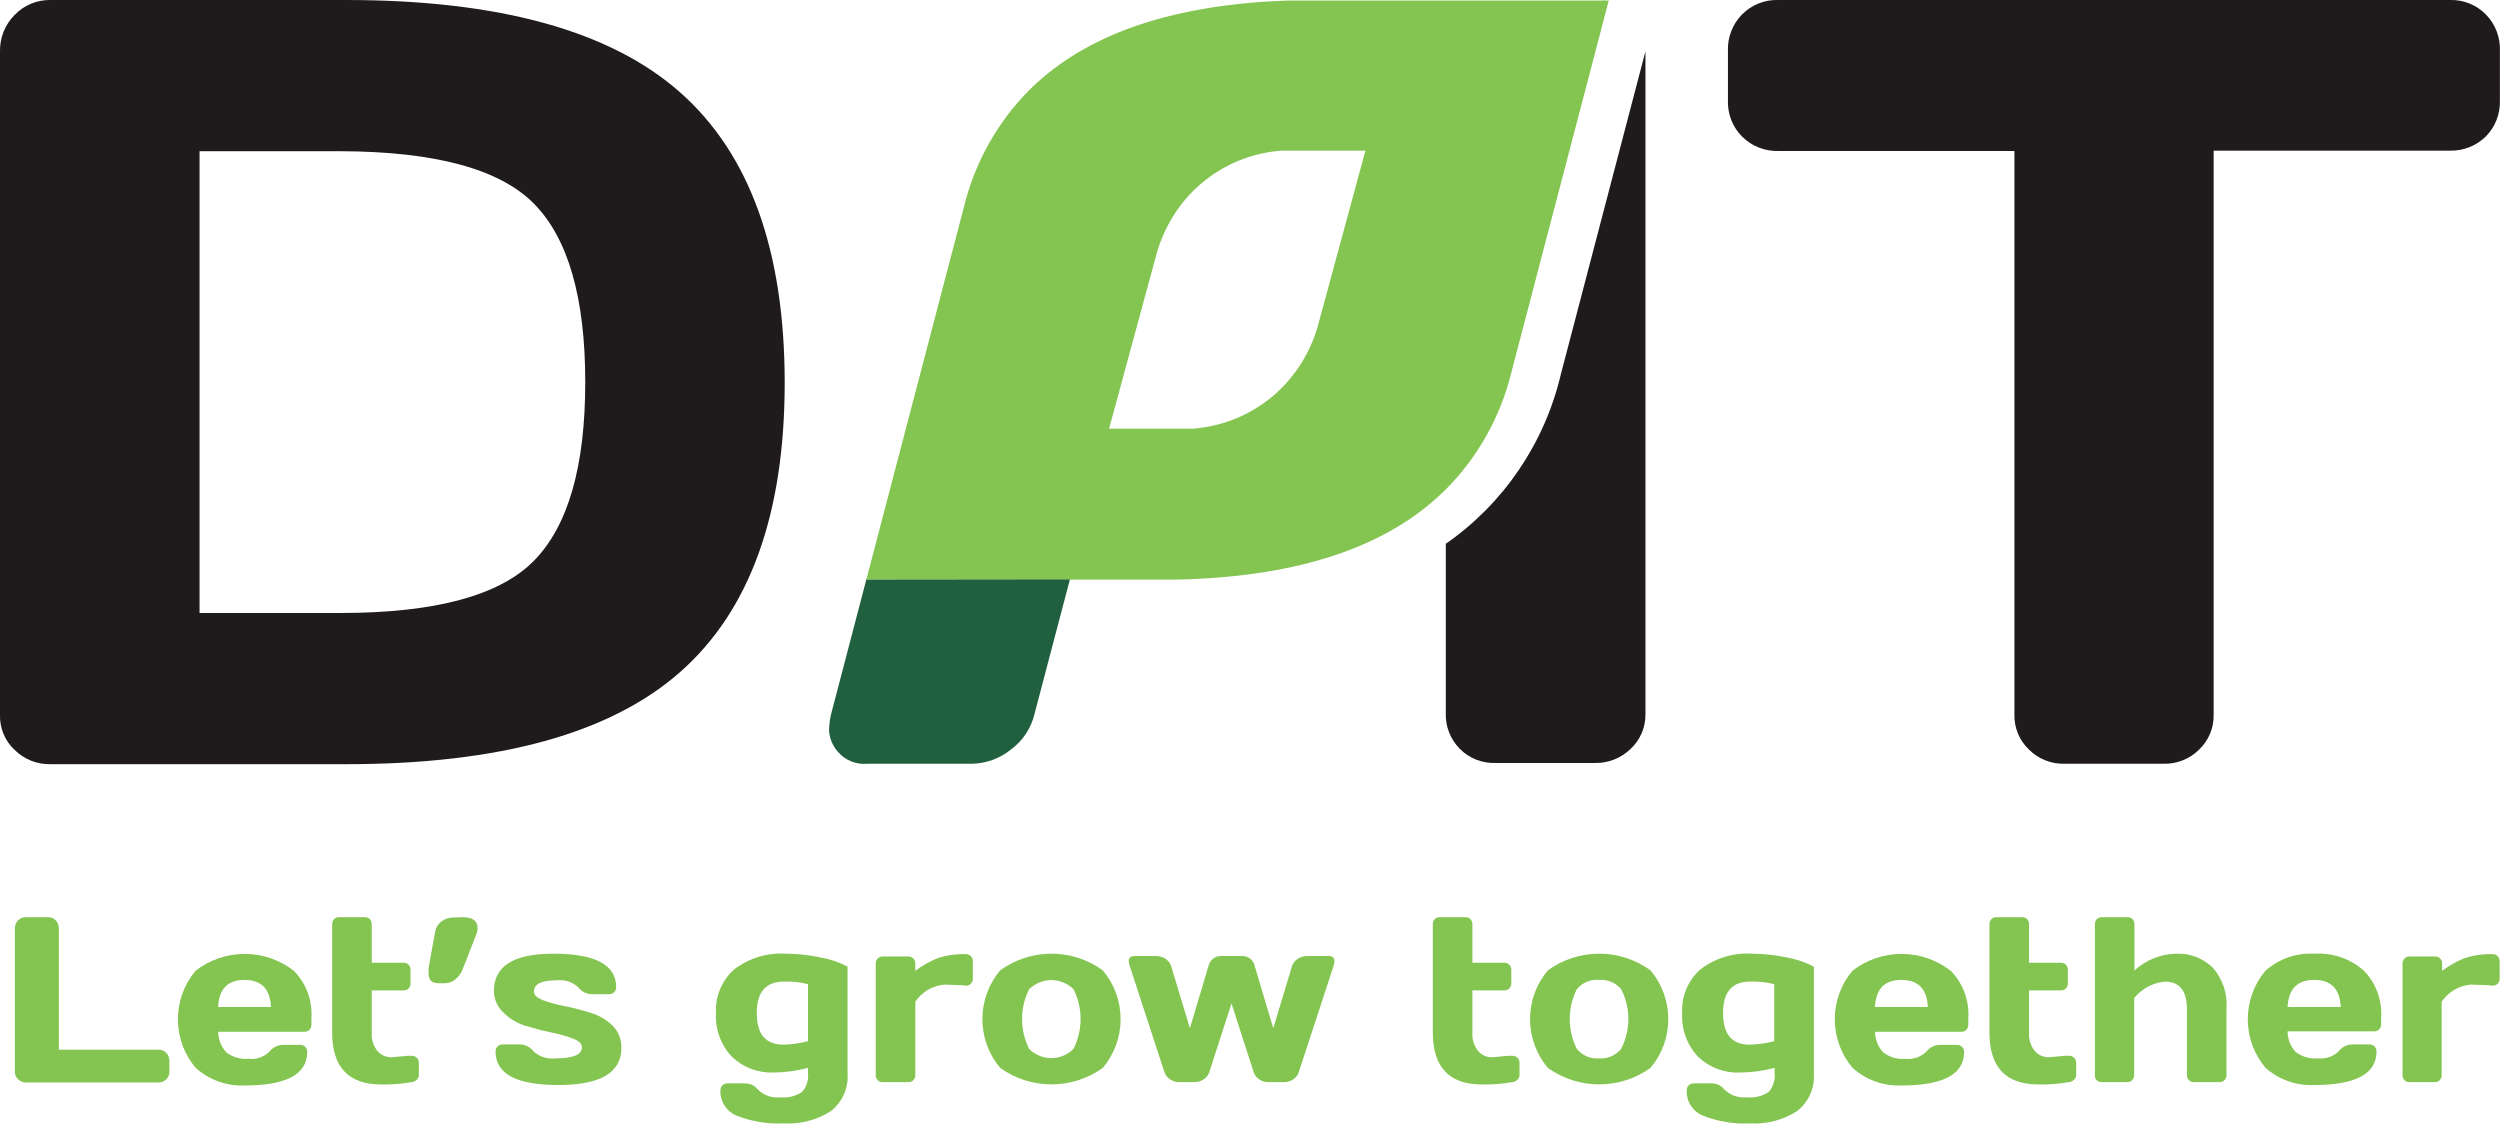
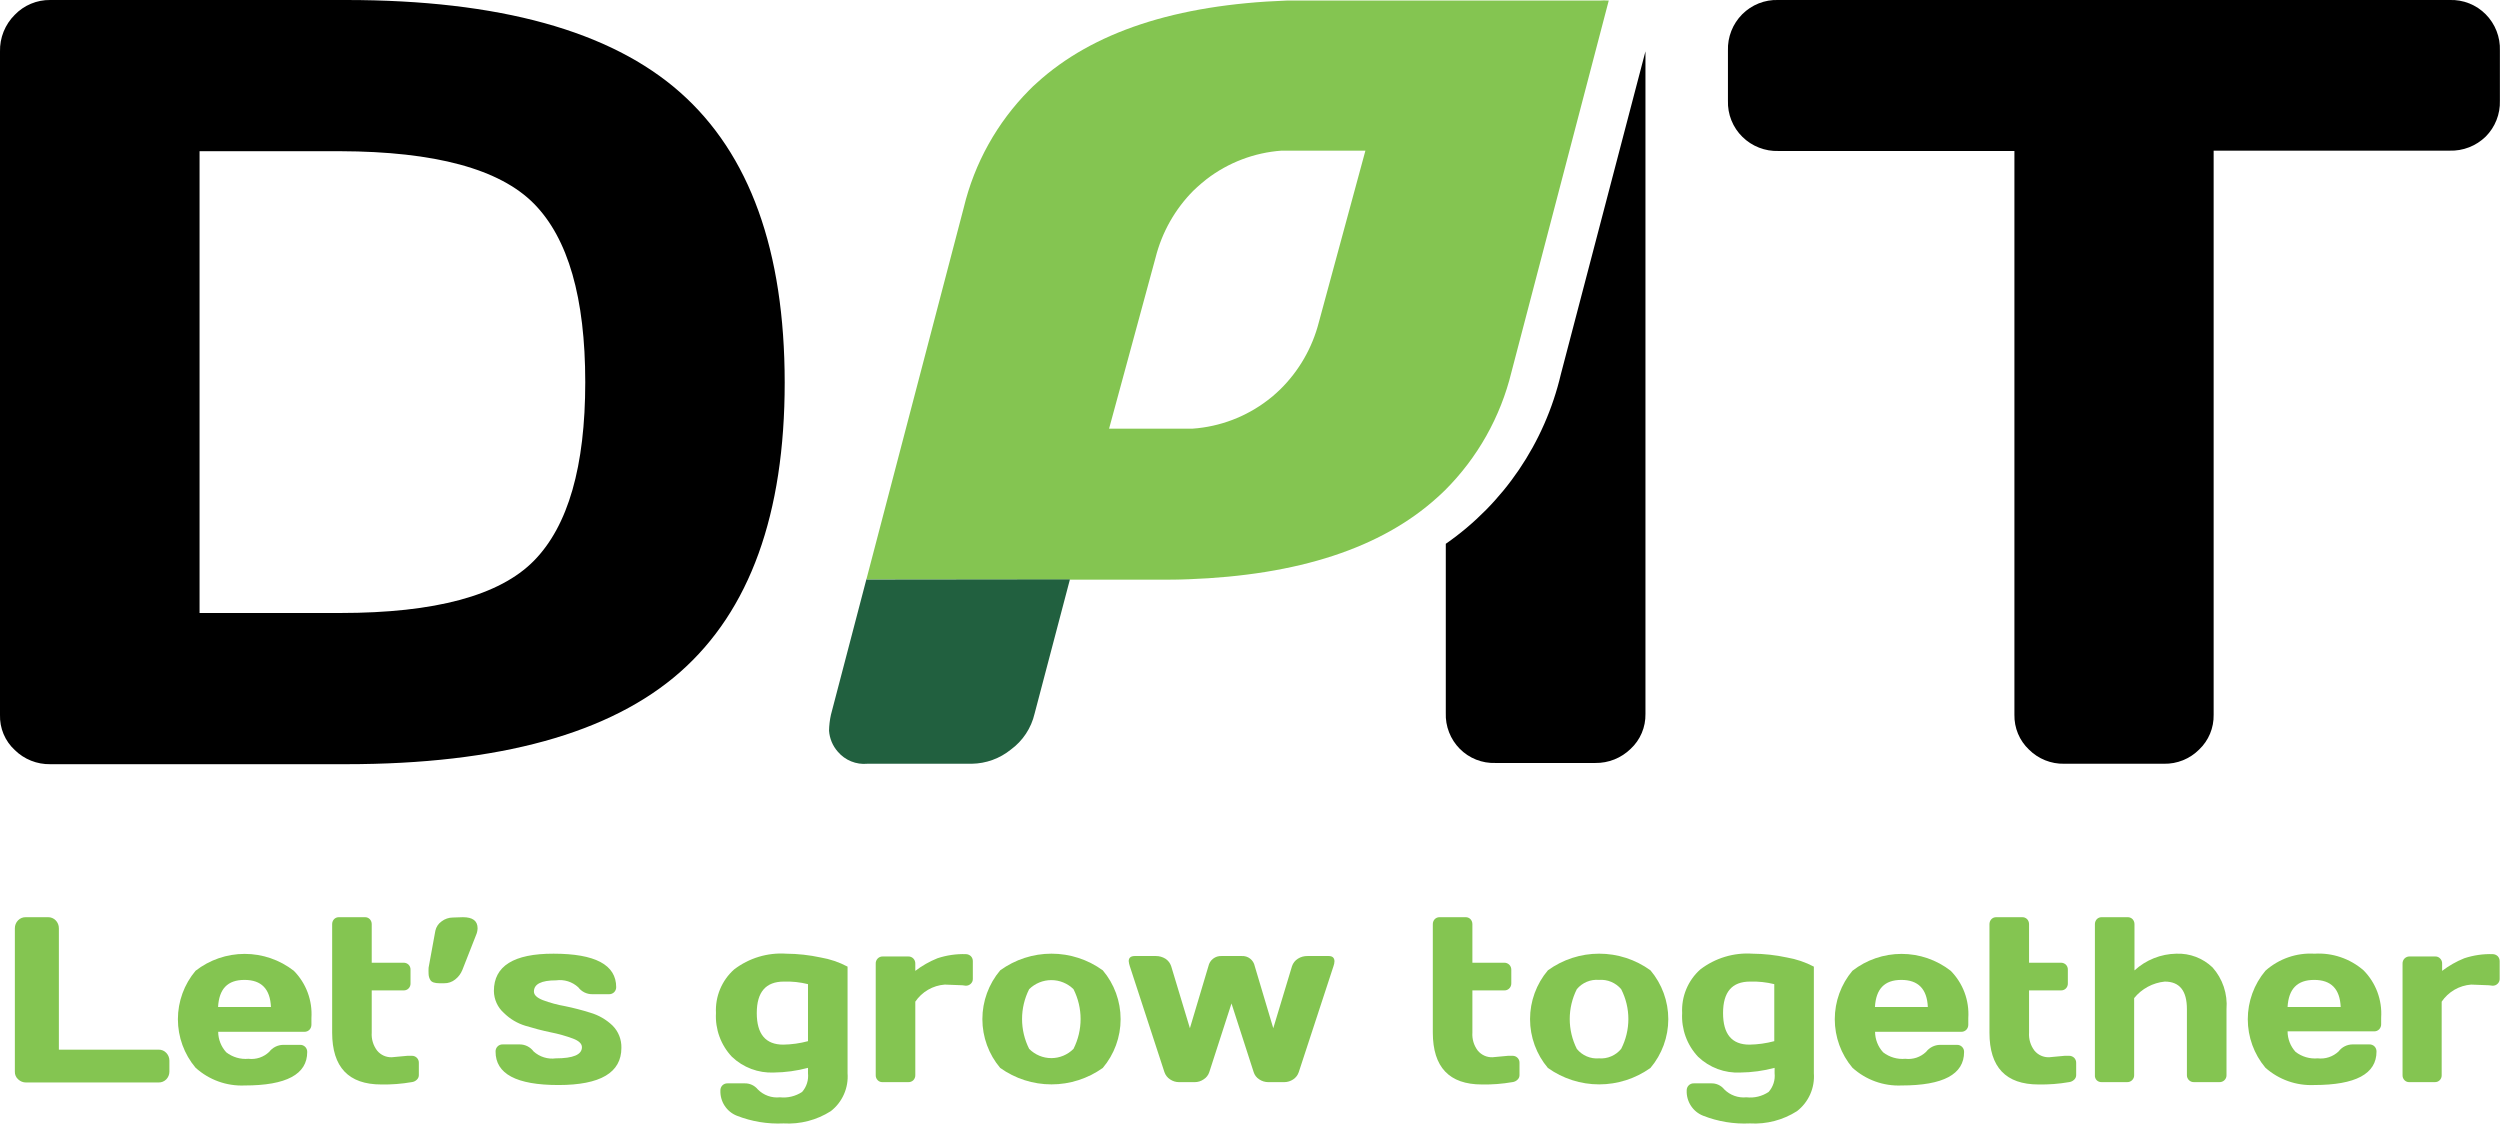
- <svg xmlns="http://www.w3.org/2000/svg" width="158" height="71" viewBox="0 0 158 71" fill="none">
-   <path d="M-2.52179e-06 45.173V3.258C-0.01 2.828 0.067 2.4 0.227 2.001C0.388 1.602 0.627 1.24 0.932 0.938C1.222 0.636 1.571 0.397 1.957 0.236C2.342 0.074 2.756 -0.006 3.174 -4.25122e-05H21.868C31.546 -4.25122e-05 38.586 1.947 42.986 5.84C47.386 9.733 49.588 15.845 49.593 24.177C49.593 32.49 47.391 38.588 42.986 42.472C38.581 46.355 31.542 48.297 21.868 48.297H3.174C2.76 48.304 2.349 48.229 1.964 48.075C1.579 47.922 1.228 47.693 0.932 47.401C0.626 47.119 0.385 46.774 0.224 46.39C0.063 46.005 -0.013 45.59 -2.52179e-06 45.173ZM12.612 38.741H21.503C27.501 38.741 31.581 37.641 33.744 35.44C35.907 33.239 36.988 29.478 36.988 24.156C36.988 18.824 35.907 15.062 33.744 12.871C31.581 10.68 27.501 9.575 21.503 9.556H12.612V38.741Z" fill="#1F1B1C" />
+ <svg xmlns="http://www.w3.org/2000/svg" width="158" height="71" viewBox="0 0 158 71">
+   <path d="M-2.52179e-06 45.173V3.258C-0.01 2.828 0.067 2.4 0.227 2.001C0.388 1.602 0.627 1.24 0.932 0.938C1.222 0.636 1.571 0.397 1.957 0.236C2.342 0.074 2.756 -0.006 3.174 -4.25122e-05H21.868C31.546 -4.25122e-05 38.586 1.947 42.986 5.84C47.386 9.733 49.588 15.845 49.593 24.177C49.593 32.49 47.391 38.588 42.986 42.472C38.581 46.355 31.542 48.297 21.868 48.297H3.174C2.76 48.304 2.349 48.229 1.964 48.075C1.579 47.922 1.228 47.693 0.932 47.401C0.626 47.119 0.385 46.774 0.224 46.39C0.063 46.005 -0.013 45.59 -2.52179e-06 45.173ZM12.612 38.741H21.503C27.501 38.741 31.581 37.641 33.744 35.44C35.907 33.239 36.988 29.478 36.988 24.156C36.988 18.824 35.907 15.062 33.744 12.871C31.581 10.68 27.501 9.575 21.503 9.556H12.612V38.741Z" />
  <path d="M67.614 36.618V36.653H73.29C73.899 36.653 74.495 36.653 75.083 36.618H67.614Z" fill="#84C551" />
-   <path d="M109.206 6.362V3.195C109.192 2.772 109.265 2.35 109.42 1.956C109.574 1.562 109.808 1.205 110.105 0.905C110.403 0.606 110.758 0.371 111.149 0.215C111.54 0.059 111.959 -0.014 112.38 -4.61343e-05H154.819C155.24 -0.015 155.659 0.058 156.051 0.213C156.443 0.368 156.798 0.603 157.096 0.903C157.394 1.203 157.627 1.561 157.781 1.955C157.936 2.349 158.008 2.771 157.993 3.195V6.362C158.006 6.782 157.933 7.2 157.778 7.591C157.624 7.981 157.392 8.336 157.096 8.633C156.795 8.927 156.438 9.157 156.047 9.309C155.656 9.462 155.238 9.534 154.819 9.521H139.902V45.173C139.91 45.584 139.833 45.992 139.675 46.371C139.517 46.75 139.281 47.091 138.984 47.373C138.692 47.665 138.345 47.894 137.964 48.048C137.582 48.202 137.174 48.277 136.763 48.269H130.457C130.045 48.278 129.635 48.203 129.253 48.049C128.87 47.895 128.522 47.665 128.229 47.373C127.932 47.091 127.696 46.75 127.538 46.371C127.38 45.992 127.303 45.584 127.311 45.173V9.542H112.394C111.975 9.555 111.559 9.483 111.169 9.33C110.779 9.178 110.423 8.948 110.124 8.654C109.82 8.357 109.582 8 109.424 7.605C109.266 7.211 109.192 6.787 109.206 6.362Z" fill="#1F1B1C" />
+   <path d="M109.206 6.362V3.195C109.192 2.772 109.265 2.35 109.42 1.956C109.574 1.562 109.808 1.205 110.105 0.905C110.403 0.606 110.758 0.371 111.149 0.215C111.54 0.059 111.959 -0.014 112.38 -4.61343e-05H154.819C155.24 -0.015 155.659 0.058 156.051 0.213C156.443 0.368 156.798 0.603 157.096 0.903C157.394 1.203 157.627 1.561 157.781 1.955C157.936 2.349 158.008 2.771 157.993 3.195V6.362C158.006 6.782 157.933 7.2 157.778 7.591C157.624 7.981 157.392 8.336 157.096 8.633C156.795 8.927 156.438 9.157 156.047 9.309C155.656 9.462 155.238 9.534 154.819 9.521H139.902V45.173C139.91 45.584 139.833 45.992 139.675 46.371C139.517 46.75 139.281 47.091 138.984 47.373C138.692 47.665 138.345 47.894 137.964 48.048C137.582 48.202 137.174 48.277 136.763 48.269H130.457C130.045 48.278 129.635 48.203 129.253 48.049C128.87 47.895 128.522 47.665 128.229 47.373C127.932 47.091 127.696 46.75 127.538 46.371C127.38 45.992 127.303 45.584 127.311 45.173V9.542H112.394C111.975 9.555 111.559 9.483 111.169 9.33C110.779 9.178 110.423 8.948 110.124 8.654C109.82 8.357 109.582 8 109.424 7.605C109.266 7.211 109.192 6.787 109.206 6.362Z" />
  <path d="M0.939 67.728V58.672C0.937 58.578 0.955 58.484 0.99 58.397C1.024 58.31 1.076 58.231 1.142 58.164C1.205 58.1 1.28 58.049 1.364 58.015C1.447 57.981 1.536 57.965 1.626 57.967H3.041C3.13 57.965 3.217 57.982 3.299 58.016C3.381 58.05 3.456 58.1 3.517 58.164C3.583 58.231 3.635 58.31 3.67 58.397C3.705 58.484 3.722 58.578 3.721 58.672V66.338H10.027C10.117 66.336 10.207 66.353 10.29 66.388C10.373 66.423 10.448 66.476 10.51 66.543C10.635 66.673 10.705 66.848 10.706 67.029V67.735C10.704 67.914 10.634 68.085 10.51 68.214C10.447 68.278 10.372 68.329 10.289 68.363C10.205 68.397 10.116 68.414 10.027 68.412H1.64C1.46 68.413 1.287 68.345 1.156 68.221C1.085 68.161 1.028 68.085 0.991 68C0.953 67.914 0.935 67.821 0.939 67.728Z" fill="#84C551" />
  <path d="M12.36 67.481C11.639 66.624 11.243 65.539 11.243 64.416C11.243 63.294 11.639 62.208 12.36 61.352C13.249 60.661 14.341 60.286 15.464 60.286C16.587 60.286 17.679 60.661 18.568 61.352C18.954 61.742 19.253 62.211 19.445 62.726C19.637 63.242 19.718 63.793 19.682 64.342V64.758C19.684 64.879 19.638 64.996 19.556 65.083C19.513 65.125 19.463 65.158 19.408 65.18C19.352 65.202 19.293 65.212 19.233 65.21H13.789C13.794 65.691 13.976 66.154 14.301 66.507C14.7 66.816 15.2 66.962 15.702 66.916C15.939 66.945 16.179 66.92 16.405 66.845C16.632 66.769 16.839 66.644 17.012 66.479C17.116 66.344 17.248 66.234 17.4 66.157C17.552 66.08 17.718 66.038 17.888 66.035H18.967C19.027 66.033 19.086 66.043 19.141 66.065C19.197 66.087 19.247 66.12 19.289 66.162C19.331 66.205 19.364 66.255 19.385 66.311C19.407 66.367 19.417 66.426 19.416 66.486C19.416 67.897 18.098 68.602 15.464 68.602C14.323 68.652 13.209 68.249 12.36 67.481ZM13.761 63.644H17.124C17.075 62.502 16.522 61.93 15.45 61.93C14.378 61.93 13.845 62.502 13.782 63.644H13.761Z" fill="#84C551" />
  <path d="M24.761 66.818L25.756 66.726H26.023C26.082 66.724 26.141 66.735 26.197 66.756C26.252 66.778 26.302 66.811 26.345 66.853C26.386 66.894 26.419 66.944 26.441 66.999C26.462 67.053 26.473 67.112 26.471 67.17V67.953C26.47 68.006 26.459 68.059 26.437 68.107C26.415 68.156 26.384 68.2 26.345 68.235C26.258 68.322 26.144 68.377 26.023 68.39C25.386 68.501 24.741 68.551 24.096 68.539C22.031 68.539 20.996 67.448 20.992 65.266V58.411C20.99 58.29 21.035 58.174 21.118 58.086C21.159 58.046 21.209 58.014 21.263 57.993C21.317 57.973 21.375 57.964 21.433 57.967H23.052C23.11 57.964 23.168 57.973 23.222 57.993C23.276 58.014 23.326 58.046 23.367 58.086C23.45 58.174 23.495 58.29 23.493 58.411V60.844H25.504C25.621 60.841 25.734 60.884 25.819 60.964C25.861 61.006 25.894 61.057 25.916 61.113C25.938 61.169 25.948 61.228 25.945 61.288V62.149C25.948 62.209 25.938 62.268 25.916 62.324C25.894 62.38 25.861 62.431 25.819 62.473C25.778 62.514 25.728 62.546 25.674 62.566C25.62 62.587 25.562 62.596 25.504 62.593H23.493V65.259C23.465 65.669 23.587 66.076 23.837 66.402C23.949 66.537 24.091 66.646 24.251 66.718C24.411 66.79 24.586 66.824 24.761 66.818Z" fill="#84C551" />
  <path d="M29.253 57.967C29.869 57.967 30.184 58.192 30.184 58.672C30.178 58.825 30.143 58.976 30.079 59.116L29.218 61.309C29.122 61.543 28.967 61.747 28.769 61.902C28.571 62.062 28.323 62.147 28.068 62.142H27.781C27.48 62.142 27.291 62.078 27.207 61.951C27.131 61.833 27.09 61.697 27.087 61.556C27.08 61.425 27.08 61.293 27.087 61.161L27.515 58.82C27.568 58.578 27.711 58.366 27.914 58.227C28.116 58.074 28.362 57.99 28.615 57.988L29.253 57.967Z" fill="#84C551" />
  <path d="M31.214 62.628C31.214 61.053 32.471 60.268 34.984 60.273C37.618 60.273 38.943 60.978 38.943 62.389C38.944 62.447 38.933 62.505 38.911 62.56C38.889 62.614 38.857 62.663 38.816 62.705C38.774 62.746 38.725 62.779 38.671 62.801C38.617 62.823 38.559 62.834 38.501 62.833H37.422C37.252 62.834 37.085 62.795 36.933 62.719C36.781 62.643 36.648 62.532 36.546 62.396C36.359 62.224 36.136 62.095 35.894 62.019C35.652 61.944 35.396 61.923 35.145 61.958C34.211 61.958 33.744 62.194 33.744 62.664C33.744 62.882 33.933 63.059 34.304 63.207C34.759 63.377 35.228 63.505 35.706 63.588C36.247 63.699 36.783 63.838 37.31 64.004C37.835 64.157 38.316 64.436 38.712 64.815C38.896 64.999 39.041 65.219 39.137 65.462C39.233 65.704 39.279 65.964 39.272 66.225C39.272 67.791 37.946 68.574 35.292 68.574C32.639 68.574 31.315 67.869 31.32 66.458C31.317 66.398 31.328 66.339 31.35 66.283C31.372 66.227 31.404 66.177 31.447 66.135C31.488 66.092 31.539 66.059 31.594 66.037C31.649 66.015 31.709 66.005 31.768 66.007H32.847C33.017 66.007 33.185 66.047 33.337 66.124C33.489 66.202 33.621 66.313 33.723 66.451C33.911 66.621 34.134 66.749 34.376 66.824C34.618 66.9 34.873 66.922 35.124 66.888C36.224 66.888 36.778 66.656 36.778 66.183C36.778 65.964 36.589 65.781 36.217 65.64C35.761 65.471 35.293 65.339 34.816 65.245C34.269 65.132 33.737 64.991 33.204 64.829C32.692 64.674 32.226 64.395 31.845 64.018C31.649 63.844 31.491 63.63 31.383 63.391C31.274 63.151 31.217 62.892 31.214 62.628Z" fill="#84C551" />
  <path d="M46.258 66.79C45.911 66.422 45.643 65.988 45.469 65.512C45.296 65.037 45.221 64.531 45.249 64.025C45.222 63.508 45.311 62.991 45.51 62.514C45.709 62.036 46.012 61.61 46.398 61.267C47.341 60.547 48.51 60.193 49.691 60.273C50.424 60.278 51.154 60.359 51.87 60.513C52.462 60.614 53.035 60.809 53.566 61.091V67.826C53.601 68.283 53.522 68.741 53.337 69.16C53.153 69.578 52.868 69.944 52.508 70.224C51.618 70.791 50.574 71.063 49.523 71C48.514 71.048 47.507 70.882 46.566 70.513C46.251 70.388 45.982 70.168 45.796 69.882C45.61 69.597 45.517 69.26 45.529 68.919C45.527 68.859 45.537 68.8 45.559 68.744C45.581 68.688 45.613 68.637 45.655 68.595C45.698 68.553 45.748 68.52 45.804 68.498C45.859 68.477 45.918 68.466 45.978 68.468H47.057C47.215 68.463 47.373 68.495 47.518 68.561C47.662 68.627 47.79 68.725 47.891 68.849C48.072 69.033 48.292 69.173 48.535 69.26C48.777 69.347 49.036 69.377 49.292 69.35C49.784 69.403 50.279 69.283 50.693 69.011C50.834 68.851 50.94 68.662 51.004 68.458C51.068 68.254 51.088 68.039 51.065 67.826V67.488C50.36 67.677 49.635 67.776 48.906 67.784C48.421 67.805 47.937 67.728 47.482 67.557C47.027 67.387 46.611 67.126 46.258 66.79ZM49.544 62.036C48.402 62.036 47.828 62.692 47.828 64.025C47.828 65.358 48.388 66.021 49.502 66.021C50.03 66.013 50.555 65.939 51.065 65.802V62.198C50.568 62.074 50.056 62.02 49.544 62.036Z" fill="#84C551" />
  <path d="M60.825 62.269L59.711 62.226C59.339 62.253 58.979 62.364 58.656 62.551C58.333 62.738 58.056 62.996 57.847 63.305V67.953C57.849 68.012 57.838 68.07 57.816 68.125C57.795 68.18 57.762 68.229 57.721 68.271C57.679 68.311 57.63 68.343 57.575 68.364C57.521 68.384 57.463 68.393 57.405 68.39H55.787C55.729 68.395 55.67 68.386 55.616 68.366C55.562 68.345 55.512 68.312 55.472 68.271C55.43 68.229 55.398 68.18 55.376 68.125C55.354 68.07 55.344 68.012 55.346 67.953V60.9C55.343 60.841 55.353 60.781 55.375 60.725C55.397 60.669 55.43 60.618 55.472 60.576C55.513 60.534 55.562 60.502 55.616 60.48C55.67 60.458 55.728 60.447 55.787 60.449H57.405C57.464 60.447 57.522 60.457 57.576 60.479C57.631 60.501 57.68 60.534 57.721 60.576C57.763 60.618 57.796 60.669 57.817 60.725C57.839 60.781 57.849 60.841 57.847 60.9V61.359C58.276 61.031 58.748 60.763 59.248 60.562C59.824 60.371 60.429 60.283 61.035 60.301C61.154 60.301 61.269 60.346 61.357 60.428C61.398 60.47 61.43 60.519 61.452 60.574C61.473 60.628 61.484 60.687 61.483 60.745V61.853C61.486 61.911 61.477 61.97 61.455 62.025C61.433 62.08 61.4 62.129 61.357 62.17C61.315 62.212 61.264 62.245 61.209 62.267C61.154 62.288 61.094 62.299 61.035 62.297L60.825 62.269Z" fill="#84C551" />
  <path d="M63.214 67.495C62.486 66.634 62.086 65.54 62.086 64.409C62.086 63.279 62.486 62.185 63.214 61.324C64.158 60.64 65.291 60.272 66.454 60.272C67.617 60.272 68.751 60.64 69.695 61.324C70.423 62.185 70.823 63.279 70.823 64.409C70.823 65.54 70.423 66.634 69.695 67.495C68.748 68.17 67.615 68.533 66.454 68.533C65.293 68.533 64.161 68.17 63.214 67.495ZM65.043 62.516C64.748 63.1 64.594 63.746 64.594 64.402C64.594 65.058 64.748 65.704 65.043 66.289C65.414 66.663 65.918 66.873 66.444 66.873C66.969 66.873 67.473 66.663 67.845 66.289C68.14 65.704 68.294 65.058 68.294 64.402C68.294 63.746 68.14 63.1 67.845 62.516C67.47 62.148 66.967 61.943 66.444 61.943C65.921 61.943 65.418 62.148 65.043 62.516Z" fill="#84C551" />
  <path d="M71.404 61.063C71.369 60.96 71.346 60.853 71.335 60.745C71.335 60.534 71.461 60.428 71.699 60.421H73.044C73.259 60.418 73.47 60.477 73.654 60.59C73.825 60.701 73.954 60.868 74.018 61.063L75.202 64.984L76.372 61.063C76.412 60.874 76.517 60.706 76.668 60.589C76.82 60.471 77.008 60.412 77.199 60.421H78.474C78.666 60.409 78.856 60.467 79.008 60.585C79.16 60.703 79.264 60.873 79.301 61.063L80.471 64.984L81.655 61.063C81.72 60.866 81.852 60.699 82.027 60.59C82.209 60.475 82.421 60.416 82.636 60.421H83.975C84.213 60.421 84.332 60.534 84.339 60.745C84.336 60.854 84.314 60.961 84.276 61.063L82.083 67.756C82.021 67.948 81.894 68.112 81.725 68.221C81.559 68.331 81.364 68.39 81.165 68.391H80.149C79.947 68.39 79.749 68.329 79.581 68.214C79.414 68.108 79.29 67.946 79.231 67.756L77.83 63.418L76.428 67.756C76.367 67.946 76.24 68.109 76.071 68.214C75.906 68.329 75.711 68.391 75.51 68.391H74.508C74.311 68.39 74.119 68.331 73.955 68.221C73.784 68.113 73.656 67.948 73.591 67.756L71.404 61.063Z" fill="#84C551" />
  <path d="M94.323 66.818L95.318 66.726H95.585C95.644 66.724 95.703 66.735 95.759 66.756C95.814 66.778 95.864 66.811 95.907 66.853C95.948 66.894 95.981 66.944 96.003 66.999C96.024 67.053 96.035 67.112 96.033 67.17V67.953C96.032 68.006 96.021 68.059 95.999 68.107C95.977 68.156 95.946 68.2 95.907 68.235C95.82 68.322 95.706 68.377 95.585 68.39C94.948 68.501 94.303 68.551 93.658 68.539C91.593 68.539 90.558 67.448 90.554 65.266V58.411C90.552 58.29 90.597 58.174 90.68 58.086C90.721 58.046 90.771 58.014 90.825 57.993C90.879 57.973 90.937 57.964 90.995 57.967H92.614C92.672 57.964 92.73 57.973 92.784 57.993C92.838 58.014 92.888 58.046 92.929 58.086C93.012 58.174 93.057 58.29 93.055 58.411V60.844H95.073C95.187 60.843 95.297 60.886 95.381 60.964C95.424 61.006 95.458 61.057 95.481 61.112C95.504 61.168 95.515 61.228 95.514 61.288V62.149C95.515 62.209 95.504 62.269 95.481 62.325C95.458 62.381 95.424 62.431 95.381 62.473C95.341 62.513 95.292 62.544 95.239 62.565C95.186 62.586 95.13 62.595 95.073 62.593H93.055V65.259C93.027 65.669 93.149 66.076 93.398 66.402C93.511 66.537 93.653 66.646 93.813 66.718C93.973 66.79 94.148 66.824 94.323 66.818Z" fill="#84C551" />
  <path d="M97.827 67.495C97.099 66.634 96.699 65.54 96.699 64.409C96.699 63.279 97.099 62.185 97.827 61.324C98.771 60.64 99.904 60.272 101.067 60.272C102.23 60.272 103.364 60.64 104.308 61.324C105.036 62.185 105.436 63.279 105.436 64.409C105.436 65.54 105.036 66.634 104.308 67.495C103.361 68.17 102.228 68.533 101.067 68.533C99.906 68.533 98.774 68.17 97.827 67.495ZM99.655 62.516C99.361 63.1 99.207 63.746 99.207 64.402C99.207 65.058 99.361 65.704 99.655 66.289C99.823 66.496 100.038 66.659 100.282 66.763C100.527 66.868 100.792 66.91 101.057 66.888C101.321 66.909 101.586 66.865 101.83 66.76C102.074 66.656 102.289 66.494 102.458 66.289C102.757 65.706 102.913 65.059 102.913 64.402C102.913 63.746 102.757 63.099 102.458 62.516C102.287 62.313 102.071 62.155 101.827 62.053C101.584 61.951 101.32 61.909 101.057 61.93C100.794 61.907 100.529 61.948 100.285 62.05C100.041 62.152 99.825 62.312 99.655 62.516Z" fill="#84C551" />
  <path d="M107.321 66.79C106.974 66.422 106.706 65.988 106.532 65.512C106.359 65.037 106.284 64.531 106.312 64.025C106.285 63.508 106.374 62.991 106.573 62.514C106.772 62.036 107.075 61.61 107.461 61.267C108.405 60.545 109.578 60.192 110.761 60.273C111.491 60.279 112.219 60.359 112.933 60.513C113.527 60.615 114.102 60.81 114.636 61.091V67.826C114.67 68.284 114.59 68.742 114.404 69.161C114.218 69.579 113.932 69.945 113.571 70.224C112.683 70.79 111.642 71.062 110.593 71C109.584 71.049 108.577 70.883 107.636 70.513C107.32 70.389 107.051 70.169 106.865 69.883C106.679 69.597 106.586 69.261 106.599 68.919C106.597 68.86 106.608 68.8 106.629 68.744C106.651 68.689 106.684 68.638 106.726 68.596C106.768 68.553 106.818 68.52 106.874 68.498C106.929 68.476 106.988 68.466 107.048 68.468H108.141C108.3 68.462 108.458 68.493 108.602 68.559C108.747 68.625 108.874 68.725 108.974 68.849C109.156 69.032 109.377 69.172 109.619 69.258C109.861 69.345 110.12 69.376 110.376 69.35C110.868 69.407 111.364 69.287 111.777 69.011C111.919 68.851 112.026 68.663 112.091 68.459C112.157 68.255 112.178 68.039 112.155 67.826V67.488C111.449 67.677 110.722 67.776 109.99 67.784C109.502 67.808 109.013 67.733 108.555 67.562C108.096 67.391 107.676 67.128 107.321 66.79ZM110.607 62.036C109.465 62.036 108.897 62.692 108.897 64.025C108.897 65.358 109.451 66.021 110.565 66.021C111.095 66.013 111.622 65.939 112.134 65.802V62.198C111.635 62.075 111.121 62.02 110.607 62.036Z" fill="#84C551" />
  <path d="M117.074 67.481C116.353 66.624 115.958 65.539 115.958 64.416C115.958 63.294 116.353 62.208 117.074 61.352C117.963 60.661 119.055 60.286 120.178 60.286C121.301 60.286 122.393 60.661 123.282 61.352C123.668 61.742 123.967 62.211 124.159 62.726C124.351 63.242 124.432 63.793 124.396 64.342V64.758C124.398 64.879 124.353 64.996 124.27 65.083C124.228 65.125 124.177 65.158 124.122 65.18C124.066 65.202 124.007 65.212 123.948 65.21H118.504C118.508 65.691 118.69 66.154 119.015 66.507C119.414 66.816 119.915 66.962 120.416 66.916C120.653 66.945 120.893 66.92 121.12 66.845C121.346 66.769 121.553 66.644 121.727 66.479C121.83 66.344 121.963 66.234 122.114 66.157C122.266 66.08 122.433 66.038 122.602 66.035H123.681C123.741 66.033 123.8 66.043 123.855 66.065C123.911 66.087 123.961 66.12 124.003 66.163C124.045 66.205 124.078 66.256 124.1 66.311C124.122 66.367 124.132 66.426 124.13 66.486C124.13 67.897 122.813 68.602 120.178 68.602C119.037 68.652 117.923 68.249 117.074 67.481ZM118.475 63.644H121.839C121.79 62.502 121.229 61.93 120.164 61.93C119.099 61.93 118.56 62.502 118.496 63.644H118.475Z" fill="#84C551" />
  <path d="M129.504 66.818L130.492 66.726H130.765C130.885 66.724 131.001 66.77 131.088 66.853C131.129 66.894 131.162 66.944 131.183 66.999C131.205 67.053 131.215 67.112 131.214 67.17V67.953C131.213 68.006 131.201 68.059 131.18 68.107C131.158 68.156 131.127 68.2 131.088 68.235C131 68.321 130.887 68.376 130.765 68.39C130.129 68.501 129.484 68.55 128.838 68.539C126.769 68.539 125.734 67.448 125.734 65.266V58.411C125.732 58.29 125.778 58.174 125.861 58.086C125.902 58.046 125.951 58.014 126.006 57.993C126.06 57.973 126.118 57.964 126.176 57.967H127.794C127.852 57.964 127.91 57.973 127.964 57.993C128.019 58.014 128.068 58.046 128.11 58.086C128.193 58.174 128.238 58.29 128.236 58.411V60.844H130.247C130.363 60.841 130.476 60.884 130.562 60.964C130.604 61.006 130.637 61.057 130.659 61.113C130.68 61.169 130.69 61.228 130.688 61.288V62.149C130.69 62.209 130.68 62.268 130.659 62.324C130.637 62.38 130.604 62.431 130.562 62.473C130.521 62.514 130.471 62.546 130.417 62.566C130.363 62.587 130.305 62.596 130.247 62.593H128.236V65.259C128.208 65.669 128.33 66.076 128.579 66.402C128.692 66.537 128.833 66.646 128.994 66.718C129.154 66.79 129.329 66.824 129.504 66.818Z" fill="#84C551" />
  <path d="M132.398 67.953V58.411C132.396 58.29 132.441 58.174 132.524 58.086C132.565 58.046 132.615 58.014 132.669 57.993C132.723 57.973 132.781 57.964 132.839 57.967H134.458C134.516 57.964 134.573 57.973 134.628 57.993C134.682 58.014 134.731 58.046 134.773 58.086C134.856 58.174 134.901 58.29 134.899 58.411V61.331C135.624 60.665 136.566 60.289 137.548 60.273C137.967 60.257 138.385 60.325 138.777 60.474C139.169 60.623 139.528 60.849 139.832 61.14C140.149 61.497 140.391 61.914 140.543 62.368C140.694 62.821 140.753 63.301 140.715 63.778V67.953C140.716 68.011 140.706 68.068 140.684 68.122C140.662 68.175 140.63 68.223 140.589 68.263C140.546 68.306 140.496 68.339 140.44 68.361C140.385 68.383 140.326 68.393 140.266 68.39H138.655C138.596 68.392 138.538 68.382 138.484 68.36C138.43 68.338 138.38 68.305 138.339 68.263C138.298 68.223 138.266 68.175 138.244 68.122C138.222 68.068 138.212 68.011 138.213 67.953V63.778C138.213 62.614 137.751 62.036 136.812 62.036C136.437 62.074 136.074 62.185 135.742 62.364C135.41 62.543 135.116 62.786 134.878 63.08V67.953C134.88 68.011 134.869 68.068 134.847 68.122C134.826 68.175 134.793 68.223 134.752 68.263C134.711 68.305 134.662 68.338 134.607 68.36C134.553 68.382 134.495 68.392 134.437 68.39H132.818C132.76 68.392 132.702 68.382 132.647 68.36C132.593 68.338 132.544 68.305 132.503 68.263C132.465 68.222 132.437 68.173 132.419 68.119C132.4 68.066 132.393 68.009 132.398 67.953Z" fill="#84C551" />
  <path d="M143.174 67.481C142.454 66.624 142.06 65.538 142.06 64.416C142.06 63.294 142.454 62.209 143.174 61.352C144.026 60.593 145.142 60.204 146.278 60.273C147.407 60.204 148.518 60.581 149.375 61.324C149.761 61.714 150.06 62.182 150.252 62.698C150.444 63.214 150.525 63.764 150.489 64.314V64.73C150.491 64.851 150.446 64.967 150.363 65.055C150.321 65.097 150.27 65.13 150.215 65.152C150.159 65.174 150.1 65.184 150.041 65.181H144.575C144.577 65.662 144.757 66.125 145.08 66.479C145.48 66.787 145.98 66.933 146.481 66.888C146.719 66.916 146.96 66.891 147.188 66.815C147.415 66.74 147.623 66.615 147.798 66.451C147.901 66.315 148.033 66.204 148.185 66.127C148.337 66.05 148.504 66.009 148.674 66.007H149.746C149.806 66.004 149.865 66.015 149.92 66.037C149.976 66.058 150.026 66.091 150.069 66.134C150.11 66.176 150.143 66.227 150.165 66.283C150.186 66.339 150.196 66.398 150.195 66.458C150.195 67.869 148.877 68.574 146.243 68.574C145.118 68.622 144.018 68.23 143.174 67.481ZM144.575 63.644H147.932C147.883 62.502 147.329 61.93 146.257 61.93C145.185 61.93 144.638 62.502 144.575 63.644Z" fill="#84C551" />
  <path d="M157.292 62.269L156.178 62.226C155.807 62.254 155.446 62.364 155.124 62.551C154.801 62.738 154.524 62.996 154.314 63.305V67.953C154.316 68.012 154.306 68.07 154.284 68.125C154.262 68.18 154.23 68.229 154.188 68.271C154.147 68.311 154.097 68.343 154.043 68.364C153.989 68.384 153.931 68.393 153.873 68.39H152.283C152.224 68.395 152.166 68.386 152.112 68.366C152.057 68.345 152.008 68.312 151.967 68.271C151.926 68.229 151.893 68.18 151.871 68.125C151.85 68.07 151.839 68.012 151.841 67.953V60.901C151.839 60.841 151.849 60.781 151.871 60.725C151.892 60.669 151.925 60.618 151.967 60.576C152.008 60.534 152.058 60.502 152.112 60.48C152.166 60.458 152.224 60.447 152.283 60.449H153.901C153.96 60.446 154.018 60.456 154.073 60.478C154.127 60.5 154.176 60.533 154.216 60.576C154.258 60.618 154.291 60.669 154.313 60.725C154.335 60.781 154.345 60.841 154.342 60.901V61.359C154.772 61.031 155.243 60.763 155.744 60.562C156.32 60.372 156.924 60.283 157.53 60.301C157.65 60.301 157.765 60.346 157.853 60.428C157.894 60.47 157.926 60.519 157.947 60.574C157.969 60.628 157.98 60.687 157.979 60.745V61.853C157.982 61.911 157.972 61.97 157.95 62.025C157.929 62.08 157.895 62.129 157.853 62.17C157.81 62.212 157.76 62.245 157.705 62.267C157.649 62.288 157.59 62.299 157.53 62.297L157.292 62.269Z" fill="#84C551" />
  <path d="M54.743 36.618V36.66L52.515 45.173C52.442 45.504 52.402 45.842 52.395 46.181C52.43 46.673 52.624 47.139 52.949 47.507C53.177 47.776 53.466 47.986 53.792 48.118C54.118 48.251 54.47 48.303 54.82 48.269H61.413C62.314 48.257 63.185 47.942 63.886 47.373C64.641 46.822 65.173 46.016 65.386 45.102L67.614 36.639V36.604L54.743 36.618Z" fill="#21603F" />
  <path d="M101.61 0.035C101.449 0.021 101.288 0.021 101.127 0.035H88.781H81.326C74.319 0.289 69.053 2.024 65.526 5.24C65.358 5.388 65.197 5.536 65.043 5.699C63.015 7.746 61.585 10.315 60.909 13.125L54.757 36.611H75.076C82.05 36.357 87.3 34.636 90.827 31.448C90.995 31.3 91.156 31.145 91.317 30.99C93.377 28.939 94.832 26.354 95.522 23.521L101.673 0.035H101.61ZM83.351 20.368C82.939 21.976 82.098 23.439 80.92 24.6C80.758 24.755 80.59 24.91 80.415 25.058L80.121 25.291C78.749 26.342 77.103 26.967 75.384 27.09H70.094L73.03 16.285C73.433 14.683 74.259 13.221 75.419 12.053C75.581 11.898 75.749 11.743 75.924 11.595L76.26 11.32C77.632 10.269 79.278 9.644 80.997 9.521H86.294L83.351 20.368Z" fill="#84C551" />
-   <path d="M98.647 23.648C97.624 28.004 95.033 31.824 91.374 34.368V36.59V45.053C91.358 45.472 91.428 45.891 91.581 46.282C91.733 46.672 91.963 47.028 92.258 47.325C92.552 47.622 92.905 47.855 93.293 48.009C93.681 48.163 94.096 48.234 94.513 48.22H100.819C101.233 48.226 101.644 48.15 102.028 47.997C102.413 47.843 102.764 47.614 103.061 47.324C103.361 47.044 103.6 46.703 103.76 46.324C103.921 45.945 104 45.536 103.993 45.123V3.244L98.647 23.648Z" fill="#1F1B1C" />
+   <path d="M98.647 23.648C97.624 28.004 95.033 31.824 91.374 34.368V36.59V45.053C91.358 45.472 91.428 45.891 91.581 46.282C91.733 46.672 91.963 47.028 92.258 47.325C92.552 47.622 92.905 47.855 93.293 48.009C93.681 48.163 94.096 48.234 94.513 48.22H100.819C101.233 48.226 101.644 48.15 102.028 47.997C102.413 47.843 102.764 47.614 103.061 47.324C103.361 47.044 103.6 46.703 103.76 46.324C103.921 45.945 104 45.536 103.993 45.123V3.244L98.647 23.648Z" />
</svg>
